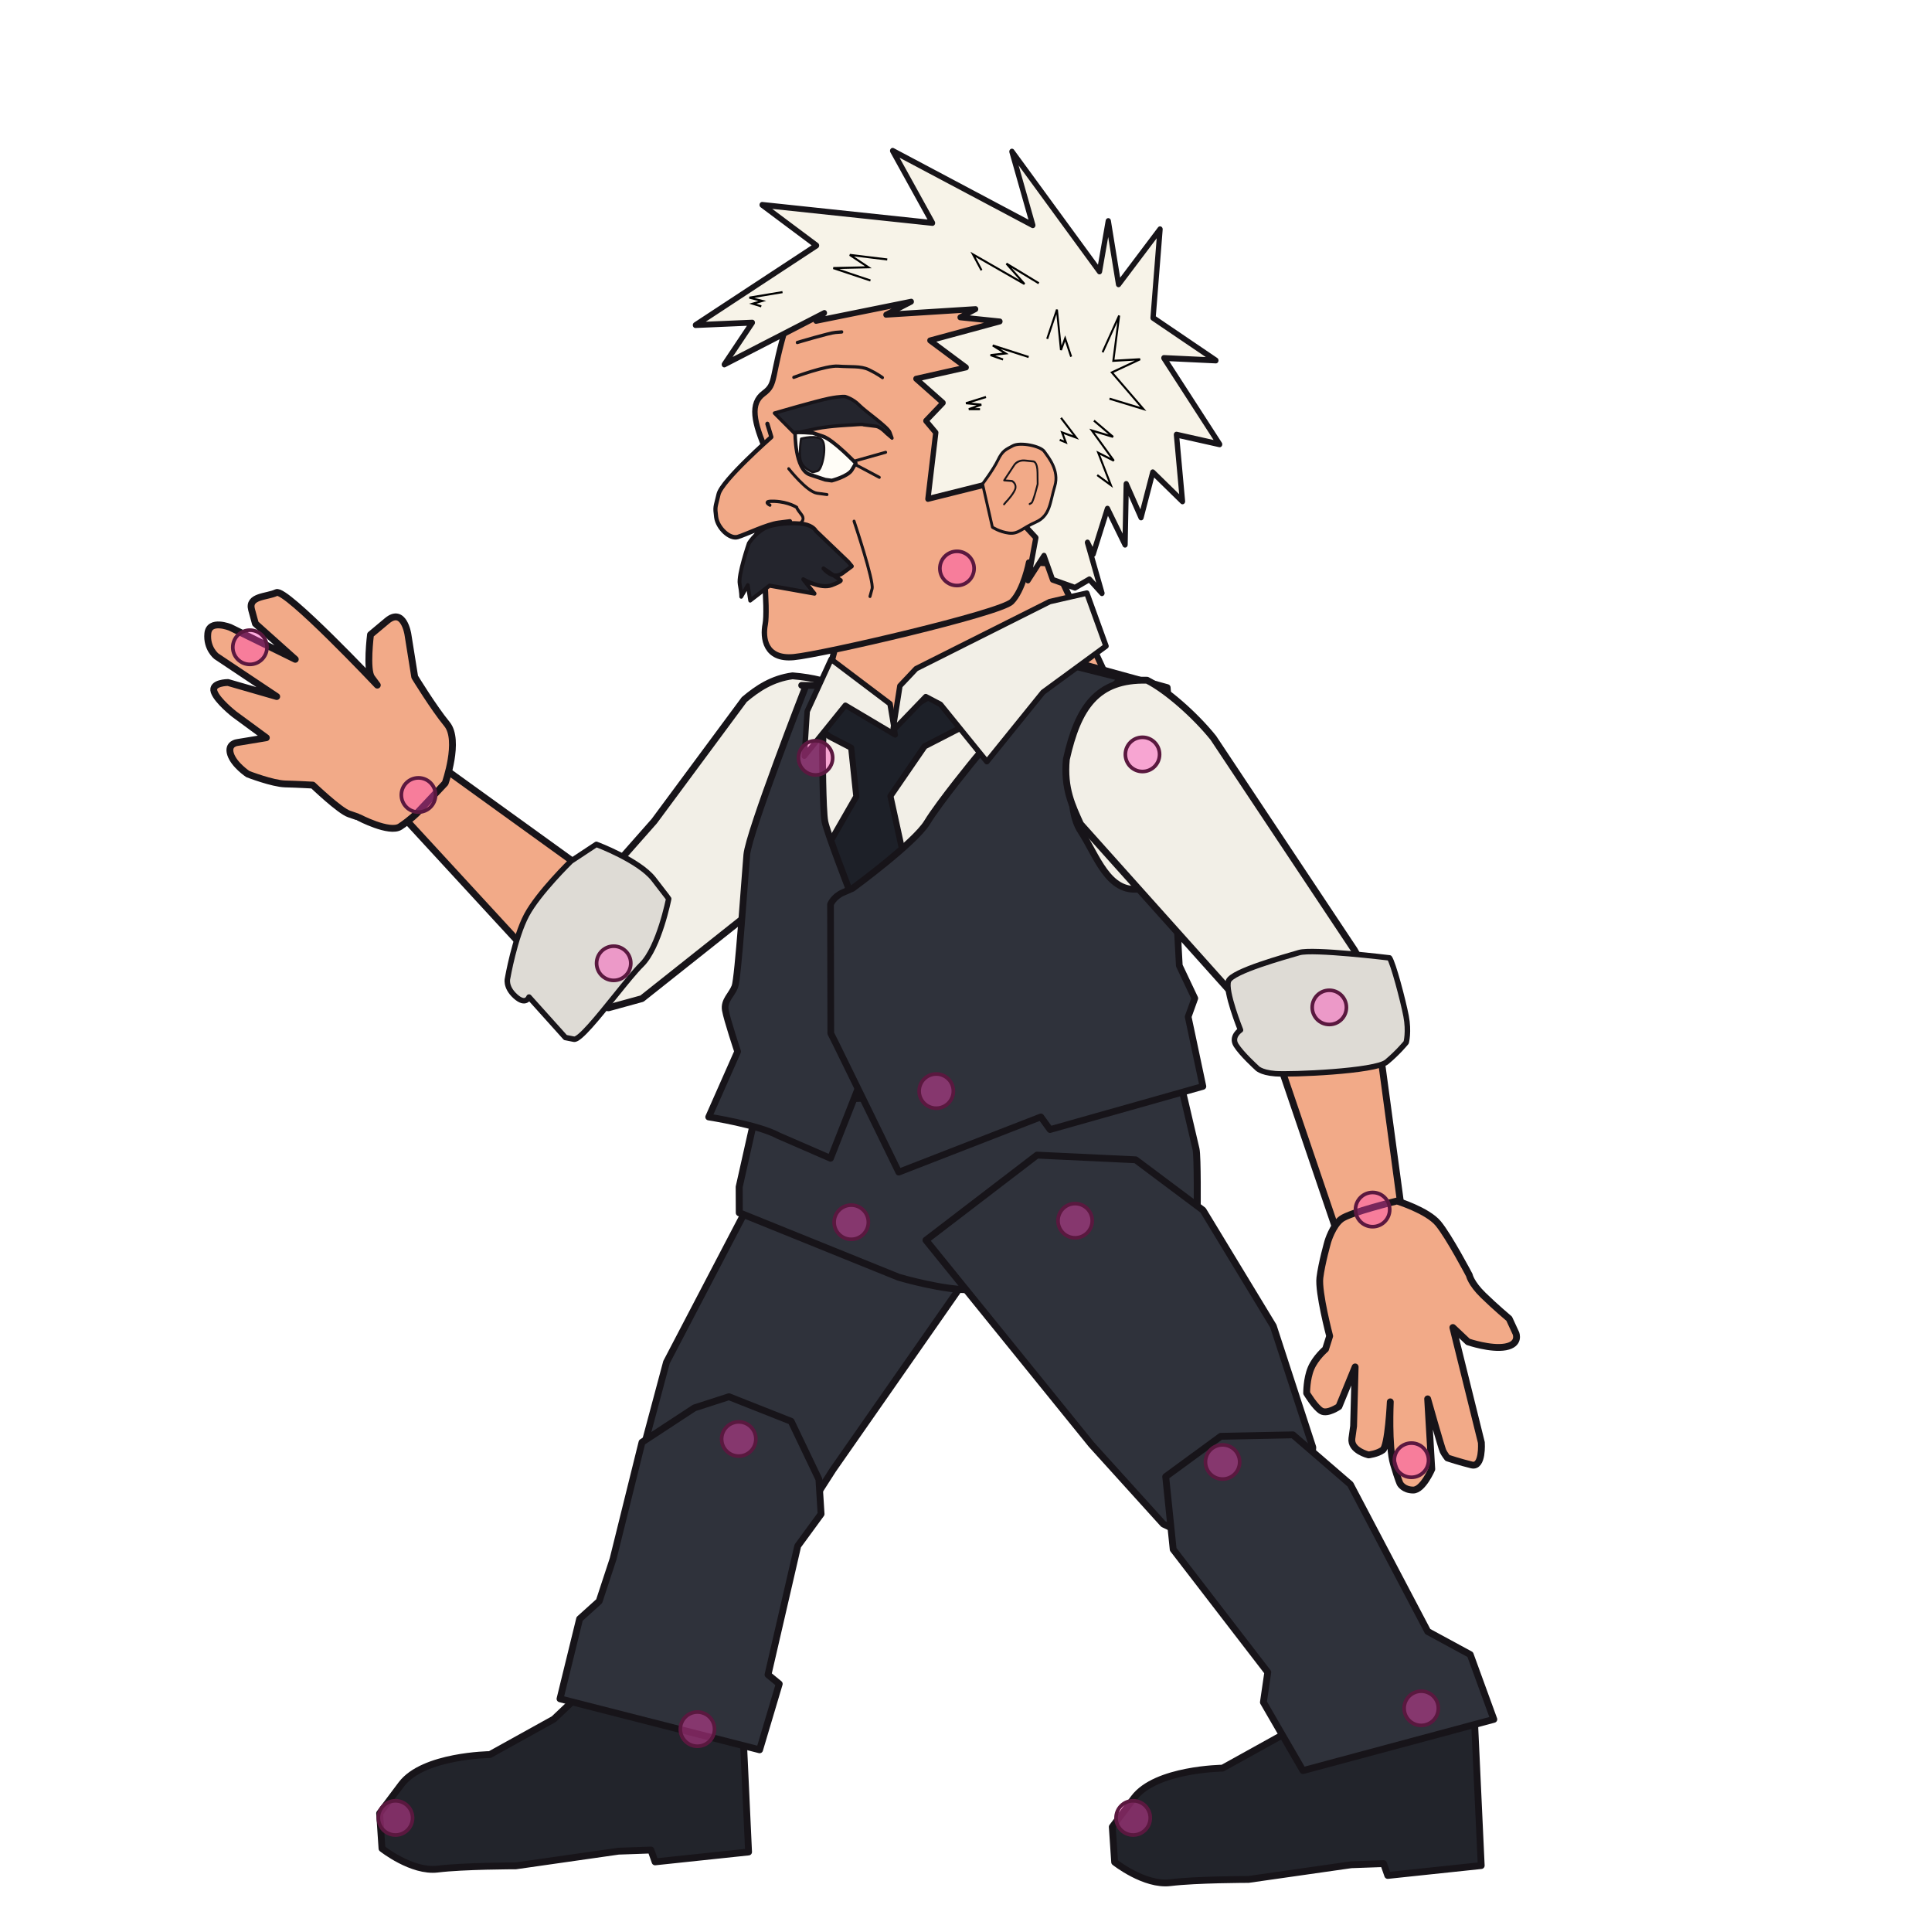
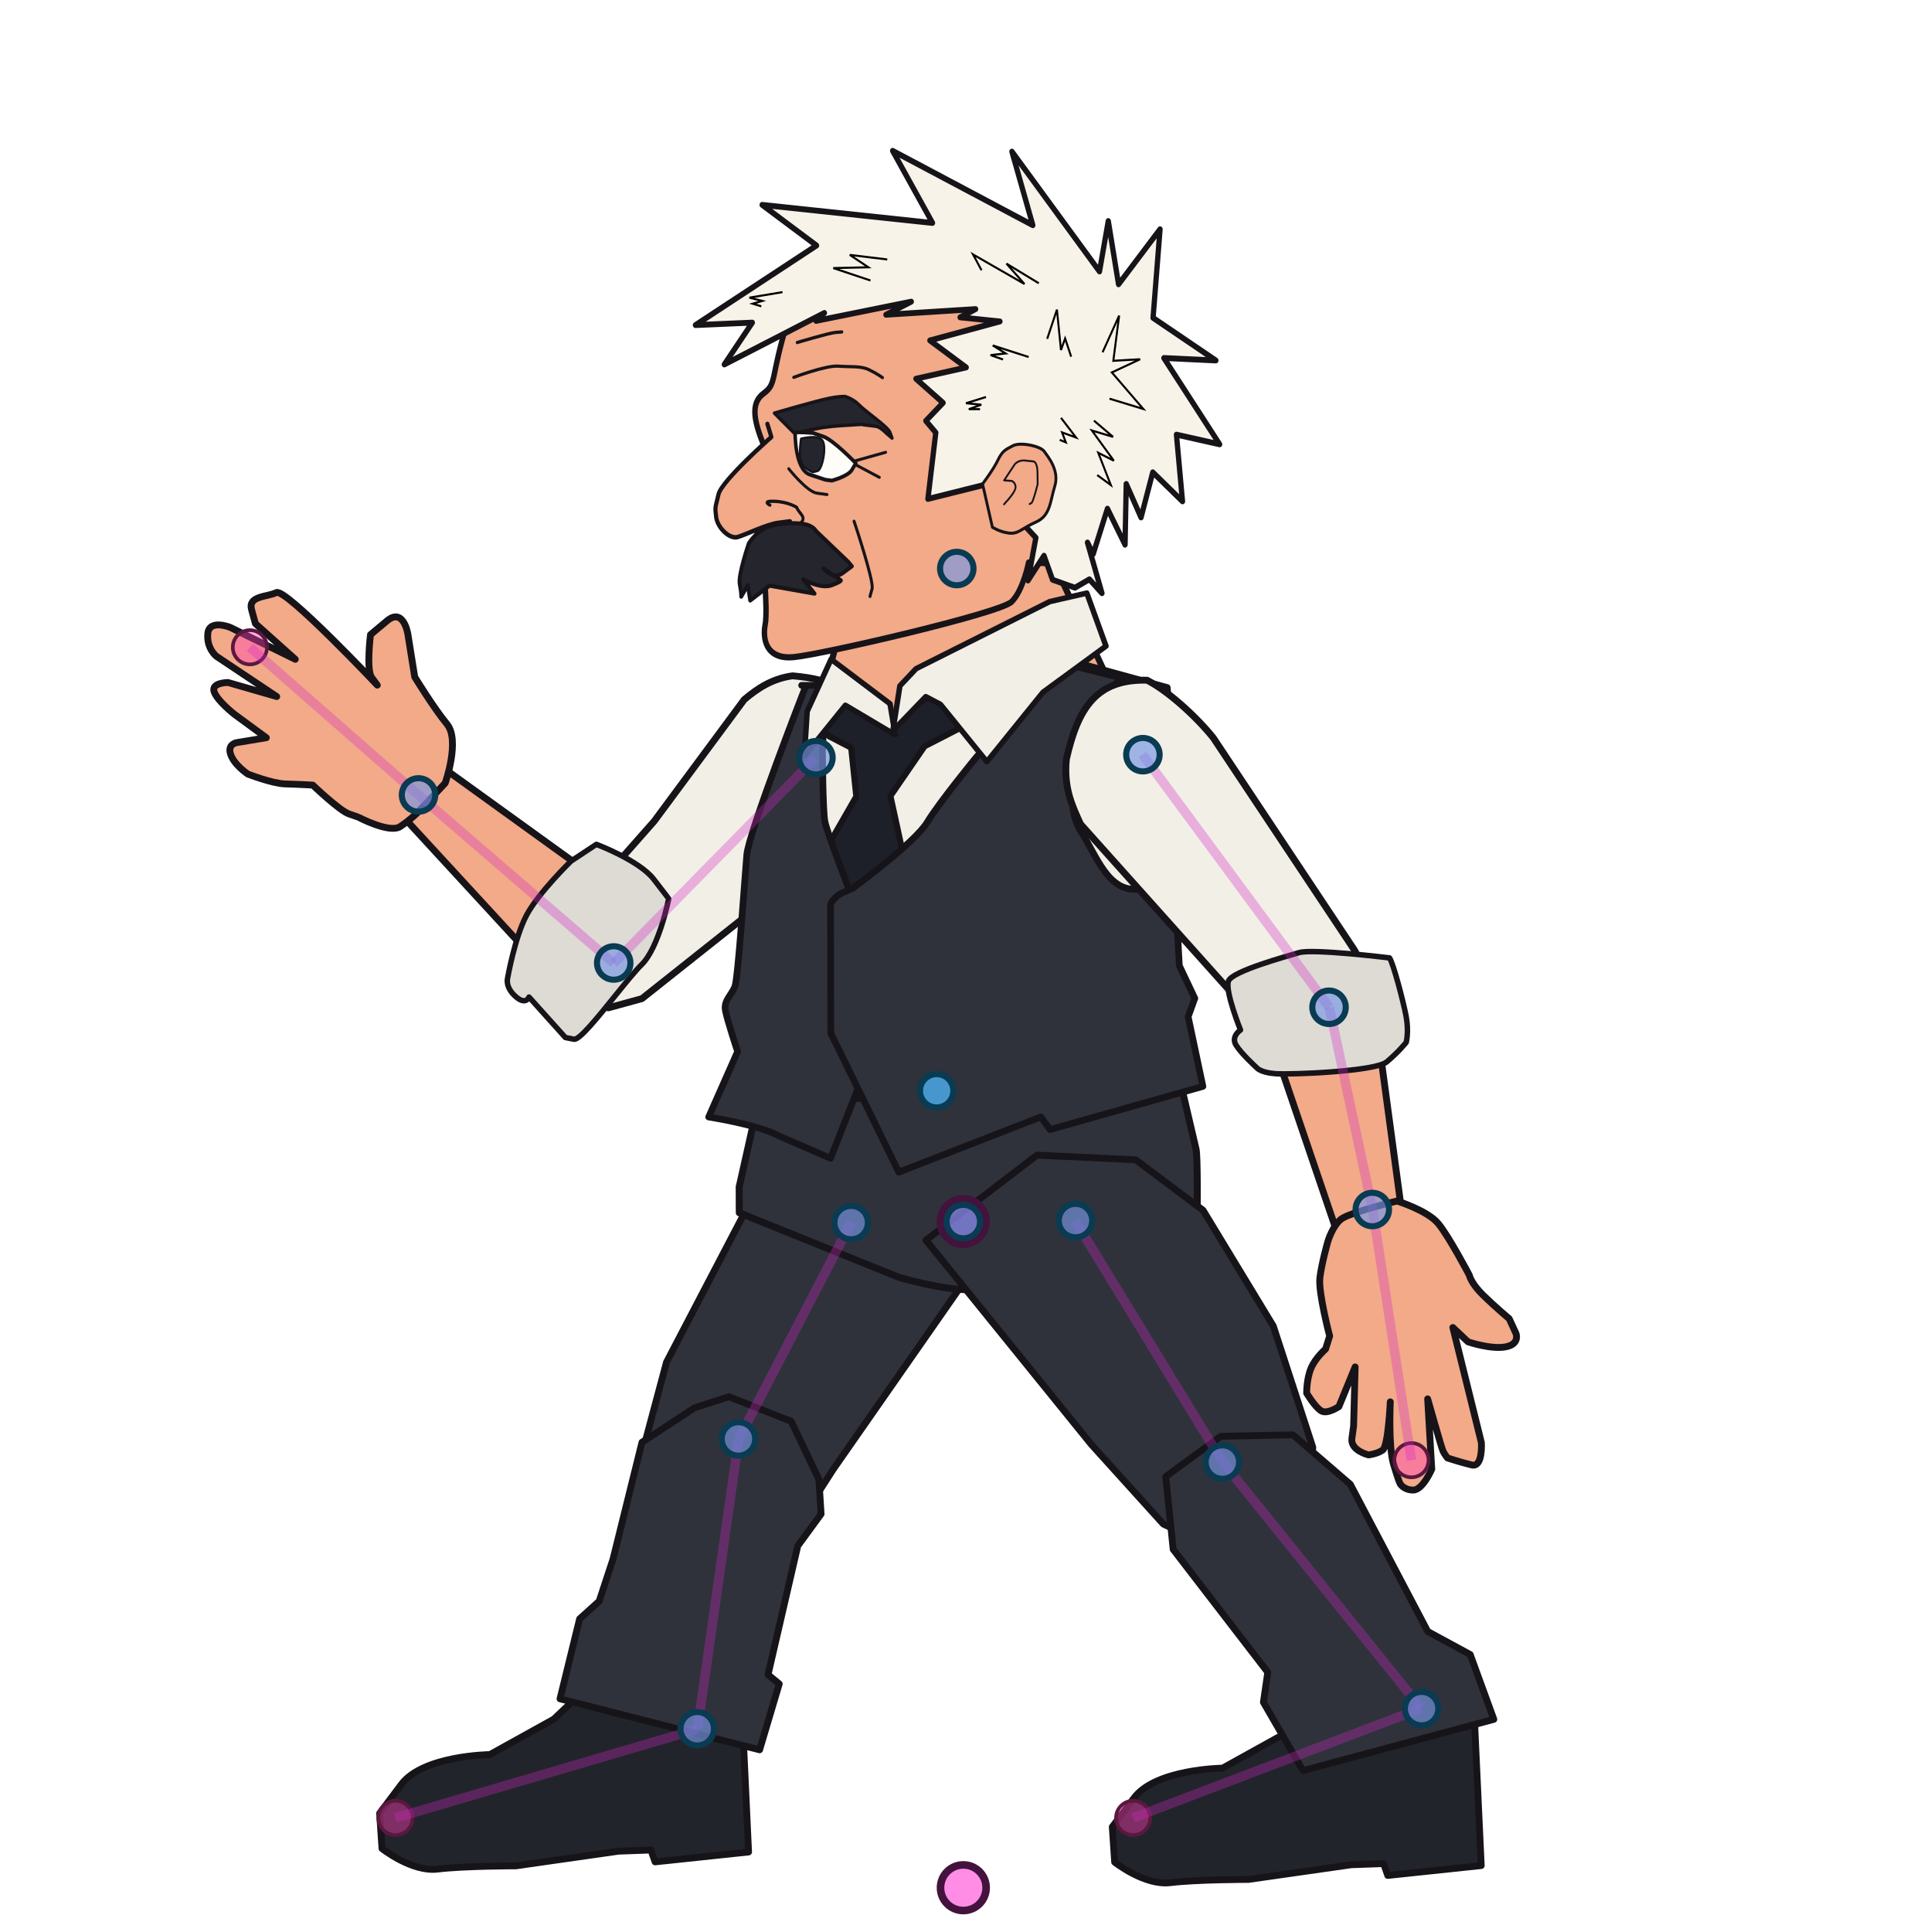
<svg xmlns="http://www.w3.org/2000/svg" version="1.1" xml:space="preserve" id="patent-clerk-svg" width="252mm" height="254mm" viewBox="-28 34 252 254" data-character="patent_clerk" data-art-authority="manual-trace-organized-v1">
  <defs id="defs2" />
  <g id="view-patent-clerk-side-left" data-rig-facing="west">
    <g id="part-far-leg-u" data-rig-part="far_leg_u" data-rig-bone="far_leg_u" data-rig-z="0">
      <path style="fill:#2f323b;stroke:#171419;stroke-width:0.9;stroke-linecap:round;stroke-linejoin:round;stroke-miterlimit:4;fill-opacity:1" d="m 69.869,193.512 -10.229,19.575 -3.055,11.414 2.534,7.695 8.969,4.187 9.407,-2.869 4.031,-6.287 18.33,-26.28 -0.723,-8.731 -10.836,-5.893 -14.906,2.435 z" id="path1161" />
    </g>
    <g id="part-far-foot" data-rig-part="far_foot" data-rig-bone="far_leg_foot" data-rig-z="1">
      <path style="fill:#22242b;stroke:#171419;stroke-width:0.9;stroke-linecap:round;stroke-linejoin:round;stroke-miterlimit:4" d="m 48.024,256.982 -3.208,3.037 -8.399,4.656 c 0,0 -8.768,0.097 -11.634,3.908 -2.866,3.812 -2.866,3.812 -2.866,3.812 l 0.312,4.632 c 0,0 3.924,3.119 7.314,2.701 3.391,-0.418 10.282,-0.424 10.282,-0.424 l 13.508,-1.93 4.26,-0.151 0.546,1.557 12.291,-1.299 -0.885,-19.06 -19.779,-4.288 z" id="path1165" />
    </g>
    <g id="part-far-leg-l" data-rig-part="far_leg_l" data-rig-bone="far_leg_l" data-rig-z="2">
      <path style="fill:#2f323b;stroke:#171419;stroke-width:0.9;stroke-linecap:round;stroke-linejoin:round;stroke-miterlimit:4;fill-opacity:1" d="m 63.306,219.095 -6.887,4.516 -3.809,15.362 -1.823,5.541 -2.572,2.319 -2.577,10.511 26.243,6.703 2.582,-8.666 -1.476,-1.211 3.91,-16.925 3.069,-4.197 -0.287,-4.561 -3.649,-7.626 -8.18,-3.235 z" id="path1163" />
    </g>
    <g id="layer3" style="display:inline" transform="rotate(-44.41407,73.7301,131.6623)">
      <g id="part-far-arm-u" data-rig-part="far_arm_u" data-rig-bone="far_arm_u" data-rig-z="4" style="display:inline" transform="translate(-2.1958763e-6)">
        <path style="fill:#f2efe7;stroke:#171419;stroke-width:0.9;stroke-linecap:round;stroke-linejoin:round;stroke-miterlimit:4" d="m 81.667,127.104 c -2.17,-1.613 -4.432,-2.04 -6.712,-2.213 l -19.648,3.136 -16.297,1.182 -5.696,4.095 c -1.639,1.988 -0.898,6.296 0.522,8.04 l 3.992,2.219 26.463,2.766 14.675,-2.621 c 2.77,-1.343 5.868,-3.133 6.554,-6.987 0.161,-2.595 -0.154,-5.327 -3.852,-9.618 z" id="path1143" />
      </g>
      <g id="part-far-arm-l" data-rig-part="far_arm_l" data-rig-bone="far_arm_l" data-rig-z="3" style="display:inline" transform="rotate(88.597,41.65867,134.0623)">
        <path style="fill:#f2aa88;stroke:#171419;stroke-width:0.9;stroke-linecap:round;stroke-linejoin:round;stroke-miterlimit:4" d="m 9.134,134.884 31.73,-4.672 3.382,0.433 -1.977,13.526 3.752,0.983 -10.203,-0.964 -24.882,-1.382 -3.767,-3.743 z" id="path1145" />
        <g id="part-far-hand" data-rig-part="far_hand" data-rig-bone="far_arm_hand" data-rig-z="5" style="display:inline">
          <path style="fill:#f2aa88;stroke:#171419;stroke-width:0.9;stroke-linecap:round;stroke-linejoin:round;stroke-miterlimit:4" d="m 12.761,135.843 c 0,0 -2.489,-5.423 -5.242,-5.73 -2.753,-0.307 -7.361,-1.491 -7.361,-1.491 l -4.565,-3.405 c 0,0 -2.892,-2.177 -3.185,0.647 -0.293,2.824 -0.293,2.824 -0.293,2.824 0,0 2.81,3.728 4.04,3.932 1.229,0.204 1.229,0.204 1.229,0.204 0,0 -17.539,-0.757 -17.999,0.521 -0.46,1.278 -2.411,2.921 -0.774,3.885 1.638,0.965 1.638,0.965 1.638,0.965 l 7.032,-0.289 -9.035,2.944 c 0,0 -2.8,1.119 -1.57,2.648 1.23,1.529 2.879,1.353 2.879,1.353 l 9.387,-1.733 -5.879,3.139 c 0,0 -1.6,1.559 -0.472,2.139 1.128,0.58 3.957,0.274 3.957,0.274 l 5.189,-0.718 -2.29,3.102 c 0,0 -0.883,1.04 0.436,1.732 1.319,0.692 3.452,0.283 3.452,0.283 0,0 3.187,-1.354 4.415,-2.489 1.228,-1.134 2.709,-2.419 2.709,-2.419 0,0 4.886,-0.036 6.058,-0.601 1.172,-0.565 1.226,-0.565 1.226,-0.565 0,0 4.407,-1.294 4.758,-2.935 0.351,-1.64 0.351,-2.866 0.351,-2.866 z" id="path1178" />
        </g>
        <path style="display:inline;fill:#dedbd5;stroke:#171419;stroke-width:0.72;stroke-linecap:round;stroke-linejoin:round;stroke-miterlimit:4" d="m 31.77,131.673 0.859,-3.915 c 0,0 5.468,-2.4 8.568,-1.973 3.1,0.427 3.238,0.478 3.238,0.478 0,0 3.553,5.467 3.481,8.688 -0.027,1.194 0.161,3.234 0.359,5.362 0.336,3.614 0.702,7.478 0.095,7.872 l -0.964,0.626 -7.139,-0.482 c 0,0 0.511,1.117 -1.362,1.18 -1.873,0.063 -2.401,-1.021 -2.401,-1.021 0,0 -3.039,-4.453 -3.97,-7.658 -0.931,-3.204 -0.764,-9.157 -0.764,-9.157 z" id="path1349" />
      </g>
    </g>
    <g id="part-pelvis" data-rig-part="pelvis" data-rig-bone="pelvis" data-rig-z="6">
      <path style="fill:#2f323b;stroke:#171419;stroke-width:0.92;stroke-linecap:round;stroke-linejoin:round;stroke-miterlimit:4;fill-opacity:1" d="m 72.269,176.352 -3.072,13.697 0.013,3.396 20.955,8.474 c 0,0 6.194,1.832 9.72,1.621 3.526,-0.211 21.188,-3.648 21.188,-3.648 l 8.349,-6.816 c 0,0 0.067,-7.025 -0.154,-7.991 -0.222,-0.966 -2.692,-11.496 -2.692,-11.496 z" id="path1153" />
    </g>
    <g id="part-neck" data-rig-part="neck" data-rig-bone="torso" data-rig-z="8">
      <path style="fill:#f2aa88;stroke:#171419;stroke-width:0.82;stroke-linecap:round;stroke-linejoin:round;stroke-miterlimit:4" d="m 83.139,114.024 -2.708,10.535 3.482,8.202 31.79,-1.025 1.826,-8.767 -10.096,-21.658 -13.065,0.648 z" id="path1115" />
    </g>
    <g id="part-torso" data-rig-part="torso" data-rig-bone="torso" data-rig-z="7">
      <g id="torso-shirt">
        <path style="fill:#f2efe7;stroke:#171419;stroke-width:0.88;stroke-linecap:round;stroke-linejoin:round;stroke-miterlimit:4" d="m 78.196,124.142 c 0,0 -5.794,17.323 -6.3,20.041 -0.506,2.718 -2.931,21.648 -2.931,21.648 l 2.502,13.079 54.739,-1.992 1.113,-29.57 -1.836,-22.956 -11.671,-3.207 -18.771,6.433 -5.317,2.412 z" id="path1109" />
      </g>
      <g id="torso-collar">
        <path style="fill:#1d2028;stroke:#171419;stroke-width:0.8;stroke-linecap:round;stroke-linejoin:round;stroke-miterlimit:4" d="m 81.068,130.825 2.856,1.478 0.673,6.413 -3.742,6.515 -0.631,23.139 4.83,4.397 3.216,-4.27 2.414,-22.515 -1.602,-7.326 4.492,-6.539 8.909,-4.581 -2.655,-5.148 -9.312,5.326 -3.41,0.479 -4.797,-3.547 -3.387,4.461 z" id="path1118" />
      </g>
      <g id="torso-vest-far">
        <path style="fill:#2f323b;fill-opacity:1;stroke:#171419;stroke-width:0.88;stroke-linecap:round;stroke-linejoin:round;stroke-miterlimit:4" d="m 77.94,124.233 c 0,0 -7.485,19.171 -7.745,22.156 -0.26,2.984 -1.141,16.207 -1.561,17.306 -0.42,1.099 -1.476,1.836 -1.26,3.098 0.216,1.262 1.62,5.454 1.62,5.454 l -3.81,8.606 c 0,0 6.574,1.025 9.154,2.446 l 6.87,2.984 4.904,-12.449 -2.456,-22.876 c 0,0 -2.898,-7.468 -3.187,-8.935 -0.288,-1.467 -0.323,-9.368 -0.323,-9.368 l 0.4,-8.523 -3.14,-0.029 z" id="path1105" />
      </g>
      <g id="torso-vest-near">
        <path style="fill:#2f323b;fill-opacity:1;stroke:#171419;stroke-width:0.88;stroke-linecap:round;stroke-linejoin:round;stroke-miterlimit:4" d="m 111.487,121.137 8.08,2.018 c 0,0 -3.622,2.853 -4.413,5.77 -0.792,2.917 -1.808,5.432 -1.808,5.432 0,0 -1.3,5.771 0.778,8.945 2.078,3.174 3.561,8.139 7.716,7.573 4.155,-0.566 5.865,-3.578 5.745,-4.148 -0.12,-0.57 -0.739,10.073 -0.739,10.073 l 0.223,4.149 2.037,4.299 -0.874,2.427 1.939,9.153 -20.1,5.677 -1.209,-1.666 -18.682,7.263 c 0,0 -7.605,-15.59 -8.272,-16.917 l -0.666,-1.327 -0.035,-16.967 c 0,0 0.402,-1.013 1.65,-1.554 l 1.247,-0.542 c 0,0 8.162,-5.965 9.803,-8.668 1.642,-2.703 6.423,-8.515 6.423,-8.515 l 11.089,-12.886 z" id="path1107" />
      </g>
      <g id="layer1">
        <path style="fill:#f2efe7;stroke:#171419;stroke-width:0.72;stroke-linecap:round;stroke-linejoin:round;stroke-miterlimit:4" d="m 81.281,120.675 -3.143,6.846 -0.377,5.888 5.401,-6.688 6.551,3.893 -0.68,-4.086 z" id="path1111" />
        <path style="fill:#f2efe7;stroke:#171419;stroke-width:0.72;stroke-linecap:round;stroke-linejoin:round;stroke-miterlimit:4" d="m 89.405,130.075 0.924,-5.906 2.13,-2.257 17.571,-8.819 4.877,-1.119 2.521,6.967 -8.281,6.066 -7.382,9.132 -6.107,-7.538 -1.928,-1.014 z" id="path1113" />
      </g>
    </g>
    <g id="part-head" data-rig-part="head" data-rig-bone="head" data-rig-z="9" transform="matrix(0.86,0,0,0.86,15.81249,16.29502)">
      <g id="head-base" transform="matrix(0.9289132,0,0,1.007553,9.255017,-0.4394589)">
        <path style="fill:#f2aa88;stroke:#171419;stroke-width:0.94;stroke-linecap:round;stroke-linejoin:round;stroke-miterlimit:4" d="m 99.407,56.369 c -13.405,0.184 -32.648,4.37 -35.744,13.198 -3.095,8.828 -1.816,9.453 -4.18,10.998 -2.364,1.545 -1.76,4.296 0.553,8.936 -1.595,9.614 -1.7,5.124 -1.664,12.582 1.057,1.336 1.864,11.419 1.397,13.481 -0.467,2.062 -0.056,5.416 4.933,5.007 4.989,-0.409 35.778,-6.665 37.771,-8.409 1.994,-1.744 2.921,-5.944 2.921,-5.944 1.684,-0.013 2.659,0.126 3.854,0.104 8.681,-6.992 8.939,-6.352 12.418,-13.811 4.042,-8.668 2.612,-18.099 -1.666,-25.851 0,0 -7.188,-10.474 -20.593,-10.29 z" id="path973" transform="matrix(0.95,0,0,1,4.37,0)" />
        <path style="fill:#f2aa88;stroke:#171419;stroke-width:0.683;stroke-linecap:round;stroke-linejoin:round;stroke-miterlimit:4" d="m 61.504,85.188 0.654,1.983 c 0,0 -8.174,6.628 -8.696,8.699 -0.521,2.071 -0.624,1.788 -0.391,3.453 0.234,1.666 2.237,3.385 3.548,3.027 1.311,-0.358 4.8,-1.934 6.702,-2.156 l 1.902,-0.222" id="path1074" />
      </g>
      <g id="head-hair" transform="matrix(0.9036643,0,0,0.9498985,10.52863,5.523495)" style="display:inline">
        <path style="fill:#f7f3e8;stroke:#171419;stroke-width:0.94;stroke-linecap:round;stroke-linejoin:round;stroke-miterlimit:4" d="m 90.458,85.485 -1.402,10.672 10.396,-2.347 8.83,8.589 -1.405,6.884 2.853,-3.992 1.523,3.866 3.99,1.287 2.573,-1.355 2.238,2.236 -2.58,-8.159 1.014,1.857 2.541,-7.302 3.138,5.798 0.212,-9.777 2.634,5.392 2.091,-7.269 5.294,4.682 -1.079,-10.741 7.694,1.561 -9.93,-13.895 9.259,0.4 -11.187,-6.861 1.244,-14.259 -7.389,8.862 -1.83,-10.183 -1.565,8.116 -15.596,-19.291 3.72,11.849 -24.964,-11.977 7.1,11.612 -30.342,-2.911 9.686,6.54 -21.567,12.808 10.13,-0.398 -4.986,6.737 17.824,-8.295 -1.492,1.281 16.967,-3.098 -4.516,2.108 15.975,-0.911 -2.764,1.33 7.094,0.66 -12.475,3.056 6.467,4.344 -8.957,1.822 4.837,3.873 -3.065,2.9 z" id="path1078" transform="matrix(0.95,0,0,1,4.37,0)" />
        <path style="fill:none;stroke:#000000;stroke-width:0.334px;stroke-linecap:butt;stroke-linejoin:miter;stroke-opacity:1" d="m 109.153,70.395 1.65,-4.708 0.683,6.503 0.704,-1.864 1.019,2.936" id="path3399" />
        <path style="fill:none;stroke:#000000;stroke-width:0.334px;stroke-linecap:butt;stroke-linejoin:miter;stroke-opacity:1" d="m 79.251,60.998 -6.284,-1.997 5.933,-0.129 -3.145,-1.993 6.338,0.738" id="path3401" />
        <path style="fill:none;stroke:#000000;stroke-width:0.334px;stroke-linecap:butt;stroke-linejoin:miter;stroke-opacity:1" d="m 117.066,83.55 3.236,2.617 -3.582,-1.023 3.708,4.856 -2.633,-1.273 2.125,5.193 -2.3,-1.603" id="path3403" />
        <path style="fill:none;stroke:#000000;stroke-width:0.334px;stroke-linecap:butt;stroke-linejoin:miter;stroke-opacity:1" d="m 118.529,72.551 2.802,-5.904 -0.988,7.277 4.531,-0.251 -4.778,2.125 5.32,5.879 -5.718,-1.657" id="path3405" />
        <path style="fill:none;stroke:#000000;stroke-width:0.334px;stroke-linecap:butt;stroke-linejoin:miter;stroke-opacity:1" d="m 98.045,59.354 -1.437,-2.546 8.706,4.756 -3.055,-3.282 5.474,3.162" id="path3409" />
        <path style="fill:none;stroke:#000000;stroke-width:0.334px;stroke-linecap:butt;stroke-linejoin:miter;stroke-opacity:1" d="m 98.799,79.749 -3.385,1 2.594,0.239 -2.116,0.721 h 1.898" id="path3411" />
        <path style="fill:none;stroke:#000000;stroke-width:0.334px;stroke-linecap:butt;stroke-linejoin:miter;stroke-opacity:1" d="m 106.019,73.313 -6.078,-1.859 2.181,1.285 -2.555,0.272 2.119,0.702" id="path3413" />
        <path style="fill:none;stroke:#000000;stroke-width:0.334px;stroke-linecap:butt;stroke-linejoin:miter;stroke-opacity:1" d="m 111.492,83.105 2.55,3.168 -2.371,-0.821 0.638,1.599 -1.031,-0.405" id="path3415" />
        <path style="fill:none;stroke:#000000;stroke-width:0.334px;stroke-linecap:butt;stroke-linejoin:miter;stroke-opacity:1" d="m 64.372,62.871 -5.603,0.89 2.18,0.528 -1.609,0.447 1.441,0.424" id="path3512" />
      </g>
      <g id="head-features" transform="matrix(0.9289132,0,0,1.007553,9.255017,-0.4394589)">
        <g id="layer9" transform="matrix(0.6737747,0,0,0.6737747,33.36354,30.36483)" style="display:inline">
          <path style="fill:#f2aa88;stroke:#171419;stroke-width:0.78;stroke-linecap:round;stroke-linejoin:round;stroke-miterlimit:4" d="m 93.799,94.835 c 0,0 2.957,-3.587 4.245,-6.063 1.289,-2.475 2.197,-2.721 4.2,-3.712 2.003,-0.991 7.627,0.066 8.679,1.449 1.052,1.383 4.272,4.856 2.941,8.875 -1.331,4.019 -1.23,7.573 -5.218,9.202 -3.988,1.629 -4.903,3.145 -7.55,2.83 -2.648,-0.315 -4.564,-1.509 -4.564,-1.509 z" id="path1080" transform="matrix(0.88,0,0,0.88,11.784,11.424)" />
          <path style="fill:none;stroke:#171419;stroke-width:0.5;stroke-linecap:round;stroke-linejoin:round;stroke-miterlimit:4" d="m 99.767,100.057 0.741,-0.813 v 0 h 0.034 c 0,0 2.26,-2.247 2.414,-3.43 0.153,-1.183 -0.971,-1.72 -0.971,-1.72 0,0 -0.291,-0.051 -2.199,-0.167 l 2.789,-3.888 c 0,0 0.845,-1.403 3.09,-1.181 2.245,0.222 2.245,0.222 2.245,0.222 0,0 1.115,-6.36e-4 1.15,2.898 0.034,2.899 0.034,2.899 0.034,2.899 0,0 -1.21,4.571 -1.718,4.836 -0.508,0.265 -0.508,0.265 -0.508,0.265" id="path1088" transform="matrix(0.88,0,0,0.88,11.784,11.424)" />
        </g>
        <path style="fill:#24252d;stroke:#171419;stroke-width:0.525;stroke-linecap:round;stroke-linejoin:round;stroke-miterlimit:4" d="m 62.654,83.552 c 0,0 6.98,-1.88 8.98,-2.243 2,-0.363 2.676,-0.27 2.676,-0.27 0,0 1.302,0.324 2.325,1.303 1.023,0.979 4.71,3.282 5.049,4.138 0.339,0.856 0.339,0.856 0.339,0.856 L 81.094,86.61 c 0,0 -0.989,-0.984 -1.718,-1.065 -0.729,-0.081 -2.04,-0.232 -2.04,-0.232 0,0 -0.015,-0.093 -0.997,-0.029 -0.982,0.064 -0.982,0.064 -0.982,0.064 0,0 -3.597,0.14 -5.712,0.547 -2.114,0.406 -2.294,0.435 -2.294,0.435 l -1.266,0.4 z" id="path1084" />
        <g id="layer10" transform="matrix(0.8747326,0,0,0.8747326,8.78637,11.08934)" style="display:inline">
          <path style="fill:none;stroke:#171419;stroke-width:0.5;stroke-linecap:round;stroke-linejoin:round;stroke-miterlimit:4" d="m 76.355,91.137 5.808,-1.504" id="path1092" transform="matrix(1.04,0,0,1.04,-2.92,-3.588)" />
          <path style="fill:none;stroke:#171419;stroke-width:0.5;stroke-linecap:round;stroke-linejoin:round;stroke-miterlimit:4" d="m 75.881,91.3 5.138,2.515" id="path1090" transform="matrix(1.04,0,0,1.04,-2.92,-3.588)" />
          <path style="fill:none;stroke:#171419;stroke-width:0.5;stroke-linecap:round;stroke-linejoin:round;stroke-miterlimit:4" d="m 64.607,92.372 c 0,0 3.306,3.856 5.126,4.084 1.82,0.228 1.82,0.228 1.82,0.228" id="path1094" transform="matrix(1.04,0,0,1.04,-2.92,-3.588)" />
          <path style="fill:#fffdf7;stroke:#171419;stroke-width:0.64;stroke-linecap:round;stroke-linejoin:round;stroke-miterlimit:4" d="m 65.779,86.362 c 0,0 -0.106,6.144 2.674,6.996 2.78,0.853 2.78,0.853 2.78,0.853 l 1.175,0.146 c 0,0 2.943,-0.695 3.646,-1.796 0.704,-1.1 0.704,-1.1 0.704,-1.1 0,0 -4.032,-3.879 -5.912,-4.466 -1.88,-0.587 -1.88,-0.587 -1.88,-0.587 0,0 -2.814,-0.21 -3.187,-0.047 z" id="path1086" transform="matrix(1.04,0,0,1.04,-2.92,-3.588)" />
          <path style="fill:#24252d;stroke:#171419;stroke-width:0.38;stroke-linecap:round;stroke-linejoin:round;stroke-miterlimit:4" d="m 66.845,87.368 c 0,0 3.074,-0.755 3.876,0.301 0.802,1.056 -0.031,4.887 -0.894,5.084 -0.863,0.196 -0.863,0.196 -0.863,0.196 0,0 -1.598,-0.508 -2.094,-1.726 -0.496,-1.219 -0.025,-3.854 -0.025,-3.854 z" id="path1292" transform="matrix(1.04,0,0,1.04,-2.92,-3.588)" />
        </g>
        <path style="fill:none;stroke:#171419;stroke-width:0.5;stroke-linecap:round;stroke-linejoin:round;stroke-miterlimit:4" d="m 60.593,97.515 c 0,0 -1.591,-0.678 0.825,-0.584 2.416,0.094 3.824,0.931 3.824,0.931 0,0 -0.183,-0.001 0.812,1.097 0.995,1.099 -1.089,1.745 -1.089,1.745" id="path1096" transform="matrix(0.95,0,0,1,4.37,0)" />
        <path style="fill:#24252d;stroke:#171419;stroke-width:0.627;stroke-linecap:round;stroke-linejoin:round;stroke-miterlimit:4" d="m 58.445,103.304 c 0,0 -1.788,4.795 -1.502,6.174 0.286,1.38 0.255,1.921 0.255,1.921 l 1.083,-1.736 0.389,2.321 3.193,-2.259 7.406,1.211 -1.87,-2.17 c 0,0 2.874,1.528 4.694,0.892 1.82,-0.636 1.486,-0.755 1.486,-0.755 l -2.846,-1.779 c 0,0 1.557,1.791 3.119,0.726 1.561,-1.066 1.561,-1.066 1.561,-1.066 l -0.603,-0.667 -5.314,-4.69 c 0,0 -0.398,-0.784 -1.986,-1.049 -1.588,-0.265 -5.039,-0.125 -6.582,0.698 -1.543,0.822 -2.483,2.229 -2.483,2.229 z" id="path1082" />
        <path style="fill:none;stroke:#171419;stroke-width:0.487;stroke-linecap:round;stroke-linejoin:round;stroke-miterlimit:4" d="m 75.771,99.958 c 0,0 3.31,9.081 2.966,10.242 -0.344,1.161 -0.344,1.161 -0.344,1.161" id="path1098" />
        <path style="fill:none;stroke:#171419;stroke-width:0.487;stroke-linecap:round;stroke-linejoin:round;stroke-miterlimit:4" d="m 65.841,78.124 c 0,0 5.324,-1.847 7.327,-1.699 2.003,0.148 3.663,-0.07 5.03,0.529 1.367,0.599 2.249,1.212 2.249,1.212" id="path1100" />
        <path style="fill:none;stroke:#171419;stroke-width:0.5;stroke-linecap:round;stroke-linejoin:round;stroke-miterlimit:4" d="m 65.308,72.838 c 0,0 5.543,-1.458 6.637,-1.531 1.093,-0.073 1.093,-0.073 1.093,-0.073" id="path1102" transform="matrix(0.95,0,0,1,4.37,0)" />
      </g>
    </g>
    <g id="part-near-foot" data-rig-part="near_foot" data-rig-bone="near_leg_foot" data-rig-z="10">
      <path style="fill:#22242b;stroke:#171419;stroke-width:0.9;stroke-linecap:round;stroke-linejoin:round;stroke-miterlimit:4" d="m 144.362,258.767 -3.208,3.037 -8.399,4.656 c 0,0 -8.768,0.097 -11.634,3.908 -2.866,3.812 -2.866,3.812 -2.866,3.812 l 0.312,4.632 c 0,0 3.924,3.119 7.314,2.701 3.391,-0.418 10.282,-0.424 10.282,-0.424 l 13.508,-1.93 4.26,-0.151 0.546,1.557 12.291,-1.299 -0.885,-19.06 -19.779,-4.288 z" id="path1172" />
    </g>
    <g id="part-near-leg-u" data-rig-part="near_leg_u" data-rig-bone="near_leg_u" data-rig-z="11">
      <path style="fill:#2f323b;stroke:#171419;stroke-width:0.9;stroke-linecap:round;stroke-linejoin:round;stroke-miterlimit:4;fill-opacity:1" d="m 93.753,197.046 21.744,26.851 9.467,10.466 6.931,3.273 11.727,-2.842 1.003,-10.506 -5.196,-15.949 -9.244,-15.233 -8.853,-6.627 -12.976,-0.616 z" id="path1156" />
    </g>
    <g id="part-near-leg-l" data-rig-part="near_leg_l" data-rig-bone="near_leg_l" data-rig-z="12">
      <path style="fill:#2f323b;stroke:#171419;stroke-width:0.9;stroke-linecap:round;stroke-linejoin:round;stroke-miterlimit:4;fill-opacity:1" d="m 125.28,228.133 0.984,9.563 12.438,16.156 -0.575,3.944 5.201,8.986 25.098,-6.74 -3.105,-8.518 -5.586,-3.031 -10.179,-19.347 -7.546,-6.506 -9.488,0.192 z" id="path1158" />
    </g>
    <g id="layer2" style="display:inline" transform="rotate(51.43189,120.7585,140.8399)">
      <g id="part-near-arm-u" data-rig-part="near_arm_u" data-rig-bone="near_arm_u" data-rig-z="14">
        <path style="fill:#f2efe7;stroke:#171419;stroke-width:0.9;stroke-linecap:round;stroke-linejoin:round;stroke-miterlimit:4" d="m 108.435,128.368 c 2.576,-1.191 7.488,-2.075 11.354,-2.091 l 33.376,2.887 4.752,0.803 c 1.251,0.971 2.298,1.451 3.292,3.863 0.415,1.796 0.609,3.644 -0.684,5.845 -1.218,2.712 -3.536,3.666 -5.497,5.19 l -37.269,2.133 c -2.522,-0.649 -5.028,-1.171 -7.809,-3.852 -4.339,-5.399 -5.789,-9.696 -1.515,-14.779 z" id="path1148" />
      </g>
      <g id="part-near-arm-l" data-rig-part="near_arm_l" data-rig-bone="near_arm_l" data-rig-z="13" style="display:inline" transform="rotate(22.04859,154.8888,143.4581)">
        <path style="fill:#f2aa88;stroke:#171419;stroke-width:0.9;stroke-linecap:round;stroke-linejoin:round;stroke-miterlimit:4" d="m 153.165,130.085 29.31,4.554 6.264,1.305 1.131,3.505 -0.972,1.82 -5.477,2.307 -32.925,1.301 -1.298,-5.332 1.602,-6.656 z" id="path1150" />
        <g id="part-near-hand" data-rig-part="near_hand" data-rig-bone="near_arm_hand" data-rig-z="15" style="display:inline" transform="translate(-1.3004123e-6)">
          <path style="fill:#f2aa88;stroke:#171419;stroke-width:0.9;stroke-linecap:round;stroke-linejoin:round;stroke-miterlimit:4" d="m 181.15,134.877 c 0,0 2.316,-3.481 4.373,-4.361 2.057,-0.88 7.682,-1.993 7.682,-1.993 0,0 1.066,0.11 3.053,-1.002 1.988,-1.112 3.92,-2.394 3.92,-2.394 l 2.101,-0.305 c 0,0 1.526,-0.158 1.32,1.81 -0.206,1.968 -2.039,4.546 -2.039,4.546 l -2.372,1.376 15.565,0.708 c 0,0 3.237,0.717 2.464,2.054 -0.774,1.337 -1.787,2.793 -1.787,2.793 0,0 -0.587,0.235 -1.029,0.307 -0.443,0.072 -7.161,-0.016 -7.161,-0.016 l 9.016,2.11 c 0,0 2.299,1.914 1.936,3.12 -0.363,1.206 -1.279,1.411 -1.279,1.411 0,0 -0.406,0.102 -2.775,0.102 -2.369,0 -7.921,-1.921 -7.921,-1.921 0,0 5.494,1.909 5.788,2.747 0.294,0.838 0.089,1.981 0.089,1.981 0,0 -1.23,2.146 -2.71,1.475 -1.481,-0.671 -1.481,-0.671 -1.481,-0.671 l -7.402,-2.408 4.389,3.528 c 0,0 0.561,1.714 -0.09,2.364 -0.651,0.651 -2.805,1.2 -2.805,1.2 0,0 -1.786,-0.506 -2.97,-1.477 -1.184,-0.971 -1.872,-2.548 -1.872,-2.548 l -1.492,-1.007 c 0,0 -5.949,-0.181 -7.721,-0.95 -1.772,-0.768 -4.27,-2.359 -4.27,-2.359 0,0 -1.83,-1.188 -2.331,-2.536 -0.5,-1.348 -0.187,-7.683 -0.187,-7.683 z" id="path1182" />
        </g>
        <path style="display:inline;fill:#dedbd5;stroke:#171419;stroke-width:0.72;stroke-linecap:round;stroke-linejoin:round;stroke-miterlimit:4" d="m 150.229,126.728 c 0,0 -4.042,9.309 -4.042,11.188 0,1.879 -0.16,9.134 0.935,9.973 1.095,0.839 6.626,0.314 6.626,0.314 0,0 0.439,1.487 1.751,1.126 1.312,-0.361 3.586,-1.744 3.586,-1.744 0,0 0.758,-0.253 1.478,-2.154 0.72,-1.901 3.448,-12.654 2.678,-14.456 -0.77,-1.803 -1.73,-3.195 -1.73,-3.195 0,0 -1.249,-0.763 -3.328,-0.97 -2.078,-0.207 -7.215,-0.36 -7.954,-0.083 z" id="path1352" transform="translate(-1.3004123e-6)" />
      </g>
    </g>
    <g id="rig-joints" style="display:inline">
      <circle id="joint-waist" data-rig-joint="waist" cx="95.109" cy="177.448" r="2.25" style="fill:#ff3eb5;fill-opacity:0.42;stroke:#5a183f;stroke-width:0.48;stroke-linecap:round;stroke-linejoin:round" />
      <circle id="joint-neck" data-rig-joint="neck" cx="97.836" cy="108.732" r="2.25" style="fill:#ff3eb5;fill-opacity:0.42;stroke:#5a183f;stroke-width:0.48;stroke-linecap:round;stroke-linejoin:round" />
      <circle id="joint-far-shoulder" data-rig-joint="far_shoulder" cx="79.24" cy="133.635" r="2.25" style="fill:#ff3eb5;fill-opacity:0.42;stroke:#5a183f;stroke-width:0.48;stroke-linecap:round;stroke-linejoin:round" />
      <circle id="joint-far-elbow" data-rig-joint="far_elbow" cx="52.695" cy="160.643" r="2.25" style="fill:#ff3eb5;fill-opacity:0.42;stroke:#5a183f;stroke-width:0.48;stroke-linecap:round;stroke-linejoin:round" />
      <circle id="joint-far-wrist" data-rig-joint="far_wrist" cx="27.023" cy="138.516" r="2.25" style="fill:#ff3eb5;fill-opacity:0.42;stroke:#5a183f;stroke-width:0.48;stroke-linecap:round;stroke-linejoin:round" />
      <circle id="joint-far-handtip" data-rig-joint="far_handtip" cx="4.859" cy="119.098" r="2.25" style="fill:#ff3eb5;fill-opacity:0.42;stroke:#5a183f;stroke-width:0.48;stroke-linecap:round;stroke-linejoin:round" />
      <circle id="joint-near-shoulder" data-rig-joint="near_shoulder" cx="122.226" cy="133.182" r="2.25" style="fill:#ff3eb5;fill-opacity:0.42;stroke:#5a183f;stroke-width:0.48;stroke-linecap:round;stroke-linejoin:round" />
      <circle id="joint-near-elbow" data-rig-joint="near_elbow" cx="146.794" cy="166.441" r="2.25" style="fill:#ff3eb5;fill-opacity:0.42;stroke:#5a183f;stroke-width:0.48;stroke-linecap:round;stroke-linejoin:round" />
      <circle id="joint-near-wrist" data-rig-joint="near_wrist" cx="152.485" cy="193.023" r="2.25" style="fill:#ff3eb5;fill-opacity:0.42;stroke:#5a183f;stroke-width:0.48;stroke-linecap:round;stroke-linejoin:round" />
      <circle id="joint-near-handtip" data-rig-joint="near_handtip" cx="157.591" cy="225.972" r="2.25" style="fill:#ff3eb5;fill-opacity:0.42;stroke:#5a183f;stroke-width:0.48;stroke-linecap:round;stroke-linejoin:round" />
      <circle id="joint-far-hip" data-rig-joint="far_hip" cx="83.932" cy="194.684" r="2.25" style="fill:#ff3eb5;fill-opacity:0.42;stroke:#5a183f;stroke-width:0.48;stroke-linecap:round;stroke-linejoin:round" />
      <circle id="joint-far-knee" data-rig-joint="far_knee" cx="69.137" cy="223.185" r="2.25" style="fill:#ff3eb5;fill-opacity:0.42;stroke:#5a183f;stroke-width:0.48;stroke-linecap:round;stroke-linejoin:round" />
      <circle id="joint-far-ankle" data-rig-joint="far_ankle" cx="63.707" cy="261.33" r="2.25" style="fill:#ff3eb5;fill-opacity:0.42;stroke:#5a183f;stroke-width:0.48;stroke-linecap:round;stroke-linejoin:round" />
      <circle id="joint-far-toe" data-rig-joint="far_toe" cx="24" cy="273" r="2.25" style="fill:#ff3eb5;fill-opacity:0.42;stroke:#5a183f;stroke-width:0.48;stroke-linecap:round;stroke-linejoin:round" />
      <circle id="joint-near-hip" data-rig-joint="near_hip" cx="113.369" cy="194.488" r="2.25" style="fill:#ff3eb5;fill-opacity:0.42;stroke:#5a183f;stroke-width:0.48;stroke-linecap:round;stroke-linejoin:round" />
      <circle id="joint-near-knee" data-rig-joint="near_knee" cx="132.757" cy="226.205" r="2.25" style="fill:#ff3eb5;fill-opacity:0.42;stroke:#5a183f;stroke-width:0.48;stroke-linecap:round;stroke-linejoin:round" />
      <circle id="joint-near-ankle" data-rig-joint="near_ankle" cx="158.881" cy="258.591" r="2.25" style="fill:#ff3eb5;fill-opacity:0.42;stroke:#5a183f;stroke-width:0.48;stroke-linecap:round;stroke-linejoin:round" />
      <circle id="joint-near-toe" data-rig-joint="near_toe" cx="121" cy="273" r="2.25" style="fill:#ff3eb5;fill-opacity:0.42;stroke:#5a183f;stroke-width:0.48;stroke-linecap:round;stroke-linejoin:round" />
    </g>
  </g>
+   <g id="ambition-rig-markers" data-rig-editor-layer="true">
+     <g id="ambition-rig-markers-side" data-rig-view="side">
+       <line id="ambition-rig-side-guide-far_arm_u" data-rig-bone-guide="far_arm_u" x1="79.24" y1="133.635" x2="52.695" y2="160.643" stroke="#d226c6" stroke-width="1.25" stroke-opacity="0.32" />
+       <line id="ambition-rig-side-guide-far_arm_l" data-rig-bone-guide="far_arm_l" x1="52.695" y1="160.643" x2="27.023" y2="138.516" stroke="#d226c6" stroke-width="1.25" stroke-opacity="0.32" />
+       <line id="ambition-rig-side-guide-far_arm_hand" data-rig-bone-guide="far_arm_hand" x1="27.023" y1="138.516" x2="4.859" y2="119.098" stroke="#d226c6" stroke-width="1.25" stroke-opacity="0.32" />
+       <line id="ambition-rig-side-guide-far_leg_u" data-rig-bone-guide="far_leg_u" x1="83.932" y1="194.684" x2="69.137" y2="223.185" stroke="#d226c6" stroke-width="1.25" stroke-opacity="0.32" />
+       <line id="ambition-rig-side-guide-far_leg_l" data-rig-bone-guide="far_leg_l" x1="69.137" y1="223.185" x2="63.707" y2="261.33" stroke="#d226c6" stroke-width="1.25" stroke-opacity="0.32" />
+       <line id="ambition-rig-side-guide-far_leg_foot" data-rig-bone-guide="far_leg_foot" x1="63.707" y1="261.33" x2="24" y2="273" stroke="#d226c6" stroke-width="1.25" stroke-opacity="0.32" />
+       <line id="ambition-rig-side-guide-near_arm_u" data-rig-bone-guide="near_arm_u" x1="122.226" y1="133.182" x2="146.794" y2="166.441" stroke="#d226c6" stroke-width="1.25" stroke-opacity="0.32" />
+       <line id="ambition-rig-side-guide-near_arm_l" data-rig-bone-guide="near_arm_l" x1="146.794" y1="166.441" x2="152.485" y2="193.023" stroke="#d226c6" stroke-width="1.25" stroke-opacity="0.32" />
+       <line id="ambition-rig-side-guide-near_arm_hand" data-rig-bone-guide="near_arm_hand" x1="152.485" y1="193.023" x2="157.591" y2="225.972" stroke="#d226c6" stroke-width="1.25" stroke-opacity="0.32" />
+       <line id="ambition-rig-side-guide-near_leg_u" data-rig-bone-guide="near_leg_u" x1="113.369" y1="194.488" x2="132.757" y2="226.205" stroke="#d226c6" stroke-width="1.25" stroke-opacity="0.32" />
+       <line id="ambition-rig-side-guide-near_leg_l" data-rig-bone-guide="near_leg_l" x1="132.757" y1="226.205" x2="158.881" y2="258.591" stroke="#d226c6" stroke-width="1.25" stroke-opacity="0.32" />
+       <line id="ambition-rig-side-guide-near_leg_foot" data-rig-bone-guide="near_leg_foot" x1="158.881" y1="258.591" x2="121" y2="273" stroke="#d226c6" stroke-width="1.25" stroke-opacity="0.32" />
+       <circle id="ambition-rig-side-joint-hip_center" data-rig-joint="hip_center" cx="98.65" cy="194.586" r="3" fill="#ff3bd4" fill-opacity="0.58" stroke="#43133d" stroke-width="1" />
+       <circle id="ambition-rig-side-joint-rig_root" data-rig-joint="rig_root" cx="98.669" cy="282.179" r="3" fill="#ff3bd4" fill-opacity="0.58" stroke="#43133d" stroke-width="1" />
+       <circle id="ambition-rig-side-bind-far_leg_u" data-rig-bind-pivot="far_leg_u" cx="83.919" cy="194.734" r="2.2" fill="#28c8ff" fill-opacity="0.42" stroke="#093b52" stroke-width="0.8" />
+       <circle id="ambition-rig-side-bind-far_foot" data-rig-bind-pivot="far_foot" cx="63.678" cy="261.277" r="2.2" fill="#28c8ff" fill-opacity="0.42" stroke="#093b52" stroke-width="0.8" />
+       <circle id="ambition-rig-side-bind-far_leg_l" data-rig-bind-pivot="far_leg_l" cx="69.102" cy="223.177" r="2.2" fill="#28c8ff" fill-opacity="0.42" stroke="#093b52" stroke-width="0.8" />
+       <circle id="ambition-rig-side-bind-far_arm_u" data-rig-bind-pivot="far_arm_u" cx="79.289" cy="133.616" r="2.2" fill="#28c8ff" fill-opacity="0.42" stroke="#093b52" stroke-width="0.8" />
+       <circle id="ambition-rig-side-bind-far_arm_l" data-rig-bind-pivot="far_arm_l" cx="52.698" cy="160.603" r="2.2" fill="#28c8ff" fill-opacity="0.42" stroke="#093b52" stroke-width="0.8" />
+       <circle id="ambition-rig-side-bind-far_hand" data-rig-bind-pivot="far_hand" cx="27.033" cy="138.51" r="2.2" fill="#28c8ff" fill-opacity="0.42" stroke="#093b52" stroke-width="0.8" />
+       <circle id="ambition-rig-side-bind-pelvis" data-rig-bind-pivot="pelvis" cx="98.669" cy="194.602" r="2.2" fill="#28c8ff" fill-opacity="0.42" stroke="#093b52" stroke-width="0.8" />
+       <circle id="ambition-rig-side-bind-neck" data-rig-bind-pivot="neck" cx="95.164" cy="177.404" r="2.2" fill="#28c8ff" fill-opacity="0.42" stroke="#093b52" stroke-width="0.8" />
+       <circle id="ambition-rig-side-bind-torso" data-rig-bind-pivot="torso" cx="95.164" cy="177.404" r="2.2" fill="#28c8ff" fill-opacity="0.42" stroke="#093b52" stroke-width="0.8" />
+       <circle id="ambition-rig-side-bind-head" data-rig-bind-pivot="head" cx="97.809" cy="108.745" r="2.2" fill="#28c8ff" fill-opacity="0.42" stroke="#093b52" stroke-width="0.8" />
+       <circle id="ambition-rig-side-bind-near_foot" data-rig-bind-pivot="near_foot" cx="158.928" cy="258.631" r="2.2" fill="#28c8ff" fill-opacity="0.42" stroke="#093b52" stroke-width="0.8" />
+       <circle id="ambition-rig-side-bind-near_leg_u" data-rig-bind-pivot="near_leg_u" cx="113.42" cy="194.47" r="2.2" fill="#28c8ff" fill-opacity="0.42" stroke="#093b52" stroke-width="0.8" />
+       <circle id="ambition-rig-side-bind-near_leg_l" data-rig-bind-pivot="near_leg_l" cx="132.734" cy="226.22" r="2.2" fill="#28c8ff" fill-opacity="0.42" stroke="#093b52" stroke-width="0.8" />
+       <circle id="ambition-rig-side-bind-near_arm_u" data-rig-bind-pivot="near_arm_u" cx="122.283" cy="133.219" r="2.2" fill="#28c8ff" fill-opacity="0.42" stroke="#093b52" stroke-width="0.8" />
+       <circle id="ambition-rig-side-bind-near_arm_l" data-rig-bind-pivot="near_arm_l" cx="146.757" cy="166.424" r="2.2" fill="#28c8ff" fill-opacity="0.42" stroke="#093b52" stroke-width="0.8" />
+       <circle id="ambition-rig-side-bind-near_hand" data-rig-bind-pivot="near_hand" cx="152.446" cy="193.015" r="2.2" fill="#28c8ff" fill-opacity="0.42" stroke="#093b52" stroke-width="0.8" />
+     </g>
+   </g>
</svg>
